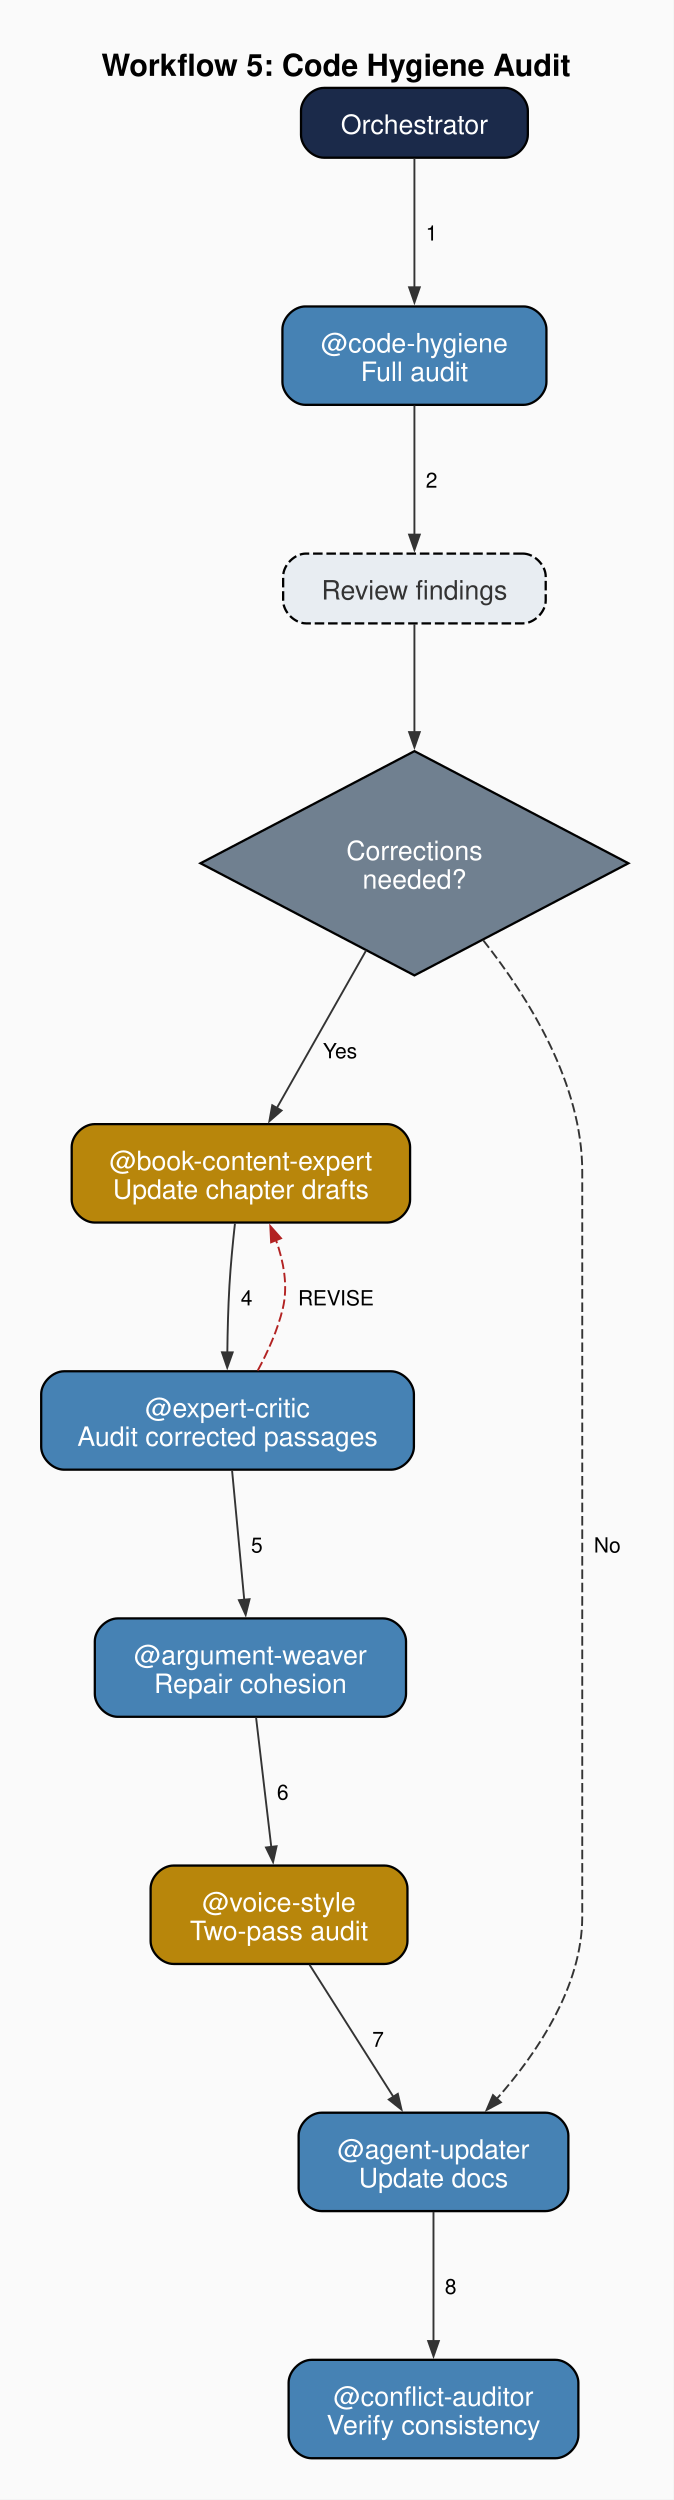
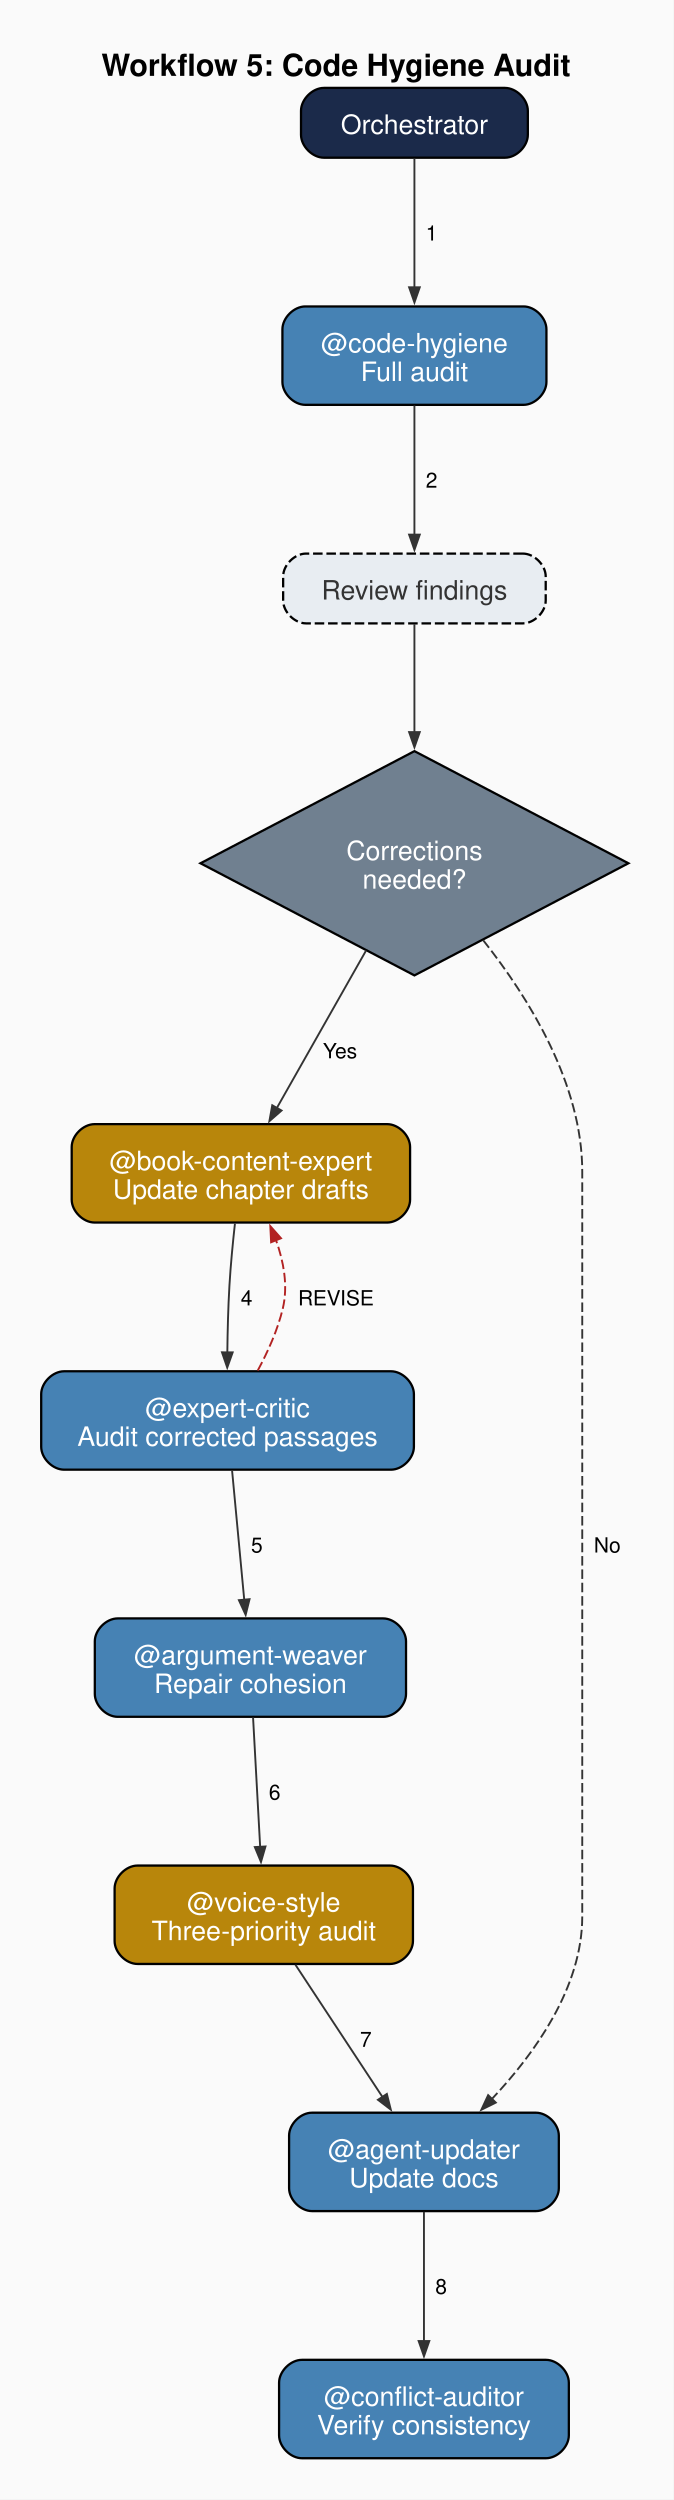
<svg xmlns="http://www.w3.org/2000/svg" width="353pt" height="1311pt" viewBox="0.00 0.00 353.00 1311.00">
  <g id="graph0" class="graph" transform="scale(1 1) rotate(0) translate(21.6 1289.1)">
    <polygon fill="#fafafa" stroke="none" points="-21.6,21.6 -21.6,-1289.1 331.58,-1289.1 331.58,21.6 -21.6,21.6" />
    <text xml:space="preserve" text-anchor="start" x="31.61" y="-1249.3" font-family="Helvetica,sans-Serif" font-weight="bold" font-size="16.00">Workflow 5: Code Hygiene Audit</text>
    <g id="node1" class="node">
      <path fill="#1b2a4a" stroke="black" stroke-width="1.2" d="M243.2,-1243C243.2,-1243 148.25,-1243 148.25,-1243 142.25,-1243 136.25,-1237 136.25,-1231 136.25,-1231 136.25,-1218.4 136.25,-1218.4 136.25,-1212.4 142.25,-1206.4 148.25,-1206.4 148.25,-1206.4 243.2,-1206.4 243.2,-1206.4 249.2,-1206.4 255.2,-1212.4 255.2,-1218.4 255.2,-1218.4 255.2,-1231 255.2,-1231 255.2,-1237 249.2,-1243 243.2,-1243" />
      <text xml:space="preserve" text-anchor="middle" x="195.72" y="-1218.9" font-family="Helvetica,sans-Serif" font-size="14.00" fill="white">Orchestrator</text>
    </g>
    <g id="node2" class="node">
      <path fill="#4682b4" stroke="black" stroke-width="1.2" d="M252.95,-1128.4C252.95,-1128.4 138.5,-1128.4 138.5,-1128.4 132.5,-1128.4 126.5,-1122.4 126.5,-1116.4 126.5,-1116.4 126.5,-1088.8 126.5,-1088.8 126.5,-1082.8 132.5,-1076.8 138.5,-1076.8 138.5,-1076.8 252.95,-1076.8 252.95,-1076.8 258.95,-1076.8 264.95,-1082.8 264.95,-1088.8 264.95,-1088.8 264.95,-1116.4 264.95,-1116.4 264.95,-1122.4 258.95,-1128.4 252.95,-1128.4" />
      <text xml:space="preserve" text-anchor="middle" x="195.72" y="-1104.3" font-family="Helvetica,sans-Serif" font-size="14.00" fill="white">@code-hygiene</text>
      <text xml:space="preserve" text-anchor="middle" x="195.72" y="-1089.3" font-family="Helvetica,sans-Serif" font-size="14.00" fill="white">Full audit</text>
    </g>
    <g id="edge1" class="edge">
      <path fill="none" stroke="#333333" d="M195.72,-1205.98C195.72,-1188.25 195.72,-1160.49 195.72,-1138.35" />
      <polygon fill="#333333" stroke="#333333" points="198.53,-1138.46 195.73,-1130.46 192.93,-1138.46 198.53,-1138.46" />
      <text xml:space="preserve" text-anchor="middle" x="204.72" y="-1162.95" font-family="Helvetica,sans-Serif" font-size="11.00">  1  </text>
    </g>
    <g id="node3" class="node">
      <path fill="#e8edf2" stroke="black" stroke-width="1.2" stroke-dasharray="5,2" d="M252.57,-998.8C252.57,-998.8 138.88,-998.8 138.88,-998.8 132.88,-998.8 126.88,-992.8 126.88,-986.8 126.88,-986.8 126.88,-974.2 126.88,-974.2 126.88,-968.2 132.88,-962.2 138.88,-962.2 138.88,-962.2 252.57,-962.2 252.57,-962.2 258.57,-962.2 264.57,-968.2 264.57,-974.2 264.57,-974.2 264.57,-986.8 264.57,-986.8 264.57,-992.8 258.57,-998.8 252.57,-998.8" />
      <text xml:space="preserve" text-anchor="middle" x="195.72" y="-974.7" font-family="Helvetica,sans-Serif" font-size="14.00" fill="#333333">Review findings</text>
    </g>
    <g id="edge2" class="edge">
      <path fill="none" stroke="#333333" d="M195.72,-1076.42C195.72,-1056.56 195.72,-1028.91 195.72,-1008.58" />
      <polygon fill="#333333" stroke="#333333" points="198.53,-1008.76 195.73,-1000.76 192.93,-1008.76 198.53,-1008.76" />
      <text xml:space="preserve" text-anchor="middle" x="204.72" y="-1033.35" font-family="Helvetica,sans-Serif" font-size="11.00">  2  </text>
    </g>
    <g id="node4" class="node">
      <polygon fill="#708090" stroke="black" stroke-width="1.2" points="195.72,-895.2 83.53,-836.4 195.72,-777.6 307.92,-836.4 195.72,-895.2" />
      <text xml:space="preserve" text-anchor="middle" x="195.72" y="-838.1" font-family="Helvetica,sans-Serif" font-size="14.00" fill="white">Corrections</text>
      <text xml:space="preserve" text-anchor="middle" x="195.72" y="-823.1" font-family="Helvetica,sans-Serif" font-size="14.00" fill="white">needed?</text>
    </g>
    <g id="edge3" class="edge">
      <path fill="none" stroke="#333333" d="M195.72,-961.79C195.72,-947.34 195.72,-925.95 195.72,-904.96" />
      <polygon fill="#333333" stroke="#333333" points="198.53,-905.21 195.73,-897.21 192.93,-905.21 198.53,-905.21" />
    </g>
    <g id="node5" class="node">
      <path fill="#b8860b" stroke="black" stroke-width="1.2" d="M181.45,-699.6C181.45,-699.6 28,-699.6 28,-699.6 22,-699.6 16,-693.6 16,-687.6 16,-687.6 16,-660 16,-660 16,-654 22,-648 28,-648 28,-648 181.45,-648 181.45,-648 187.45,-648 193.45,-654 193.45,-660 193.45,-660 193.45,-687.6 193.45,-687.6 193.45,-693.6 187.45,-699.6 181.45,-699.6" />
      <text xml:space="preserve" text-anchor="middle" x="104.72" y="-675.5" font-family="Helvetica,sans-Serif" font-size="14.00" fill="white">@book-content-expert</text>
      <text xml:space="preserve" text-anchor="middle" x="104.72" y="-660.5" font-family="Helvetica,sans-Serif" font-size="14.00" fill="white">Update chapter drafts</text>
    </g>
    <g id="edge4" class="edge">
      <path fill="none" stroke="#333333" d="M170.38,-790.66C155.51,-764.43 137.05,-731.85 123.49,-707.92" />
      <polygon fill="#333333" stroke="#333333" points="126.04,-706.74 119.66,-701.16 121.17,-709.5 126.04,-706.74" />
      <text xml:space="preserve" text-anchor="middle" x="156.7" y="-734.15" font-family="Helvetica,sans-Serif" font-size="11.00">  Yes  </text>
    </g>
    <g id="node9" class="node">
-       <path fill="#4682b4" stroke="black" stroke-width="1.2" d="M264.45,-181.2C264.45,-181.2 147,-181.2 147,-181.2 141,-181.2 135,-175.2 135,-169.2 135,-169.2 135,-141.6 135,-141.6 135,-135.6 141,-129.6 147,-129.6 147,-129.6 264.45,-129.6 264.45,-129.6 270.45,-129.6 276.45,-135.6 276.45,-141.6 276.45,-141.6 276.45,-169.2 276.45,-169.2 276.45,-175.2 270.45,-181.2 264.45,-181.2" />
-       <text xml:space="preserve" text-anchor="middle" x="205.72" y="-157.1" font-family="Helvetica,sans-Serif" font-size="14.00" fill="white">@agent-updater</text>
-       <text xml:space="preserve" text-anchor="middle" x="205.72" y="-142.1" font-family="Helvetica,sans-Serif" font-size="14.00" fill="white">Update docs</text>
+       <path fill="#4682b4" stroke="black" stroke-width="1.2" d="M259.45,-181.2C259.45,-181.2 142,-181.2 142,-181.2 136,-181.2 130,-175.2 130,-169.2 130,-169.2 130,-141.6 130,-141.6 130,-135.6 136,-129.6 142,-129.6 142,-129.6 259.45,-129.6 259.45,-129.6 265.45,-129.6 271.45,-135.6 271.45,-141.6 271.45,-141.6 271.45,-169.2 271.45,-169.2 271.45,-175.2 265.45,-181.2 259.45,-181.2" />
+       <text xml:space="preserve" text-anchor="middle" x="200.72" y="-157.1" font-family="Helvetica,sans-Serif" font-size="14.00" fill="white">@agent-updater</text>
+       <text xml:space="preserve" text-anchor="middle" x="200.72" y="-142.1" font-family="Helvetica,sans-Serif" font-size="14.00" fill="white">Update docs</text>
    </g>
    <g id="edge5" class="edge">
-       <path fill="none" stroke="#333333" stroke-dasharray="5,2" d="M231.77,-796.05C256.07,-765.36 283.73,-720.42 283.73,-674.8 283.73,-674.8 283.73,-674.8 283.73,-284 283.73,-247.37 260.04,-212.36 238.77,-188.31" />
-       <polygon fill="#333333" stroke="#333333" points="241.05,-186.66 233.59,-182.64 236.92,-190.43 241.05,-186.66" />
+       <path fill="none" stroke="#333333" stroke-dasharray="5,2" d="M231.77,-796.05C256.07,-765.36 283.73,-720.42 283.73,-674.8 283.73,-674.8 283.73,-674.8 283.73,-284 283.73,-246.96 258.84,-212.23 236.33,-188.38" />
+       <polygon fill="#333333" stroke="#333333" points="238.4,-186.5 230.81,-182.73 234.39,-190.41 238.4,-186.5" />
      <text xml:space="preserve" text-anchor="middle" x="296.85" y="-474.95" font-family="Helvetica,sans-Serif" font-size="11.00">  No  </text>
    </g>
    <g id="node6" class="node">
      <path fill="#4682b4" stroke="black" stroke-width="1.2" d="M183.45,-570C183.45,-570 12,-570 12,-570 6,-570 0,-564 0,-558 0,-558 0,-530.4 0,-530.4 0,-524.4 6,-518.4 12,-518.4 12,-518.4 183.45,-518.4 183.45,-518.4 189.45,-518.4 195.45,-524.4 195.45,-530.4 195.45,-530.4 195.45,-558 195.45,-558 195.45,-564 189.45,-570 183.45,-570" />
      <text xml:space="preserve" text-anchor="middle" x="97.72" y="-545.9" font-family="Helvetica,sans-Serif" font-size="14.00" fill="white">@expert-critic</text>
      <text xml:space="preserve" text-anchor="middle" x="97.72" y="-530.9" font-family="Helvetica,sans-Serif" font-size="14.00" fill="white">Audit corrected passages</text>
    </g>
    <g id="edge6" class="edge">
      <path fill="none" stroke="#333333" d="M101.61,-647.52C100.49,-637.42 99.35,-625.68 98.72,-615 98.05,-603.58 97.74,-591.1 97.61,-579.89" />
      <polygon fill="#333333" stroke="#333333" points="100.41,-579.91 97.56,-571.93 94.81,-579.95 100.41,-579.91" />
      <text xml:space="preserve" text-anchor="middle" x="107.72" y="-604.55" font-family="Helvetica,sans-Serif" font-size="11.00">  4  </text>
    </g>
    <g id="edge7" class="edge">
      <path fill="none" stroke="#b22222" stroke-dasharray="5,2" d="M113.56,-570.4C118.85,-580.19 124.06,-591.75 126.72,-603 129.52,-614.8 127.17,-627.51 123.12,-638.81" />
      <polygon fill="#b22222" stroke="#b22222" points="120.57,-637.65 120.15,-646.12 125.76,-639.76 120.57,-637.65" />
      <text xml:space="preserve" text-anchor="middle" x="154.57" y="-604.55" font-family="Helvetica,sans-Serif" font-size="11.00">  REVISE  </text>
    </g>
    <g id="node7" class="node">
      <path fill="#4682b4" stroke="black" stroke-width="1.2" d="M179.32,-440.4C179.32,-440.4 40.12,-440.4 40.12,-440.4 34.12,-440.4 28.12,-434.4 28.12,-428.4 28.12,-428.4 28.12,-400.8 28.12,-400.8 28.12,-394.8 34.12,-388.8 40.12,-388.8 40.12,-388.8 179.32,-388.8 179.32,-388.8 185.32,-388.8 191.32,-394.8 191.32,-400.8 191.32,-400.8 191.32,-428.4 191.32,-428.4 191.32,-434.4 185.32,-440.4 179.32,-440.4" />
      <text xml:space="preserve" text-anchor="middle" x="109.72" y="-416.3" font-family="Helvetica,sans-Serif" font-size="14.00" fill="white">@argument-weaver</text>
      <text xml:space="preserve" text-anchor="middle" x="109.72" y="-401.3" font-family="Helvetica,sans-Serif" font-size="14.00" fill="white">Repair cohesion</text>
    </g>
    <g id="edge8" class="edge">
      <path fill="none" stroke="#333333" d="M100.1,-517.99C101.92,-498.59 104.46,-471.57 106.48,-450.15" />
      <polygon fill="#333333" stroke="#333333" points="109.26,-450.49 107.22,-442.26 103.68,-449.97 109.26,-450.49" />
      <text xml:space="preserve" text-anchor="middle" x="113.08" y="-474.95" font-family="Helvetica,sans-Serif" font-size="11.00">  5  </text>
    </g>
    <g id="node8" class="node">
-       <path fill="#b8860b" stroke="black" stroke-width="1.2" d="M180.07,-310.8C180.07,-310.8 69.38,-310.8 69.38,-310.8 63.38,-310.8 57.38,-304.8 57.38,-298.8 57.38,-298.8 57.38,-271.2 57.38,-271.2 57.38,-265.2 63.38,-259.2 69.38,-259.2 69.38,-259.2 180.07,-259.2 180.07,-259.2 186.07,-259.2 192.07,-265.2 192.07,-271.2 192.07,-271.2 192.07,-298.8 192.07,-298.8 192.07,-304.8 186.07,-310.8 180.07,-310.8" />
-       <text xml:space="preserve" text-anchor="middle" x="124.72" y="-286.7" font-family="Helvetica,sans-Serif" font-size="14.00" fill="white">@voice-style</text>
-       <text xml:space="preserve" text-anchor="middle" x="124.72" y="-271.7" font-family="Helvetica,sans-Serif" font-size="14.00" fill="white">Two-pass audit</text>
+       <path fill="#b8860b" stroke="black" stroke-width="1.2" d="M182.95,-310.8C182.95,-310.8 50.5,-310.8 50.5,-310.8 44.5,-310.8 38.5,-304.8 38.5,-298.8 38.5,-298.8 38.5,-271.2 38.5,-271.2 38.5,-265.2 44.5,-259.2 50.5,-259.2 50.5,-259.2 182.95,-259.2 182.95,-259.2 188.95,-259.2 194.95,-265.2 194.95,-271.2 194.95,-271.2 194.95,-298.8 194.95,-298.8 194.95,-304.8 188.95,-310.8 182.95,-310.8" />
+       <text xml:space="preserve" text-anchor="middle" x="116.72" y="-286.7" font-family="Helvetica,sans-Serif" font-size="14.00" fill="white">@voice-style</text>
+       <text xml:space="preserve" text-anchor="middle" x="116.72" y="-271.7" font-family="Helvetica,sans-Serif" font-size="14.00" fill="white">Three-priority audit</text>
    </g>
    <g id="edge9" class="edge">
-       <path fill="none" stroke="#333333" d="M112.69,-388.39C114.97,-368.99 118.15,-341.97 120.66,-320.55" />
-       <polygon fill="#333333" stroke="#333333" points="123.44,-320.93 121.59,-312.66 117.88,-320.28 123.44,-320.93" />
-       <text xml:space="preserve" text-anchor="middle" x="126.67" y="-345.35" font-family="Helvetica,sans-Serif" font-size="11.00">  6  </text>
+       <path fill="none" stroke="#333333" d="M111.11,-388.39C112.17,-368.99 113.65,-341.97 114.83,-320.55" />
+       <polygon fill="#333333" stroke="#333333" points="117.62,-320.81 115.26,-312.67 112.03,-320.5 117.62,-320.81" />
+       <text xml:space="preserve" text-anchor="middle" x="122.43" y="-345.35" font-family="Helvetica,sans-Serif" font-size="11.00">  6  </text>
    </g>
    <g id="edge10" class="edge">
-       <path fill="none" stroke="#333333" d="M140.73,-258.79C153.32,-238.95 170.97,-211.15 184.7,-189.52" />
-       <polygon fill="#333333" stroke="#333333" points="187.02,-191.09 188.94,-182.84 182.29,-188.09 187.02,-191.09" />
-       <text xml:space="preserve" text-anchor="middle" x="176.65" y="-215.75" font-family="Helvetica,sans-Serif" font-size="11.00">  7  </text>
+       <path fill="none" stroke="#333333" d="M133.32,-258.79C146.44,-238.87 164.85,-210.9 179.11,-189.23" />
+       <polygon fill="#333333" stroke="#333333" points="181.27,-191.04 183.33,-182.82 176.59,-187.96 181.27,-191.04" />
+       <text xml:space="preserve" text-anchor="middle" x="170.24" y="-215.75" font-family="Helvetica,sans-Serif" font-size="11.00">  7  </text>
    </g>
    <g id="node10" class="node">
-       <path fill="#4682b4" stroke="black" stroke-width="1.2" d="M269.7,-51.6C269.7,-51.6 141.75,-51.6 141.75,-51.6 135.75,-51.6 129.75,-45.6 129.75,-39.6 129.75,-39.6 129.75,-12 129.75,-12 129.75,-6 135.75,0 141.75,0 141.75,0 269.7,0 269.7,0 275.7,0 281.7,-6 281.7,-12 281.7,-12 281.7,-39.6 281.7,-39.6 281.7,-45.6 275.7,-51.6 269.7,-51.6" />
-       <text xml:space="preserve" text-anchor="middle" x="205.72" y="-27.5" font-family="Helvetica,sans-Serif" font-size="14.00" fill="white">@conflict-auditor</text>
-       <text xml:space="preserve" text-anchor="middle" x="205.72" y="-12.5" font-family="Helvetica,sans-Serif" font-size="14.00" fill="white">Verify consistency</text>
+       <path fill="#4682b4" stroke="black" stroke-width="1.2" d="M264.7,-51.6C264.7,-51.6 136.75,-51.6 136.75,-51.6 130.75,-51.6 124.75,-45.6 124.75,-39.6 124.75,-39.6 124.75,-12 124.75,-12 124.75,-6 130.75,0 136.75,0 136.75,0 264.7,0 264.7,0 270.7,0 276.7,-6 276.7,-12 276.7,-12 276.7,-39.6 276.7,-39.6 276.7,-45.6 270.7,-51.6 264.7,-51.6" />
+       <text xml:space="preserve" text-anchor="middle" x="200.72" y="-27.5" font-family="Helvetica,sans-Serif" font-size="14.00" fill="white">@conflict-auditor</text>
+       <text xml:space="preserve" text-anchor="middle" x="200.72" y="-12.5" font-family="Helvetica,sans-Serif" font-size="14.00" fill="white">Verify consistency</text>
    </g>
    <g id="edge11" class="edge">
-       <path fill="none" stroke="#333333" d="M205.72,-129.19C205.72,-109.79 205.72,-82.77 205.72,-61.35" />
-       <polygon fill="#333333" stroke="#333333" points="208.53,-61.47 205.73,-53.47 202.93,-61.47 208.53,-61.47" />
-       <text xml:space="preserve" text-anchor="middle" x="214.72" y="-86.15" font-family="Helvetica,sans-Serif" font-size="11.00">  8  </text>
+       <path fill="none" stroke="#333333" d="M200.72,-129.19C200.72,-109.79 200.72,-82.77 200.72,-61.35" />
+       <polygon fill="#333333" stroke="#333333" points="203.53,-61.47 200.73,-53.47 197.93,-61.47 203.53,-61.47" />
+       <text xml:space="preserve" text-anchor="middle" x="209.72" y="-86.15" font-family="Helvetica,sans-Serif" font-size="11.00">  8  </text>
    </g>
  </g>
</svg>
